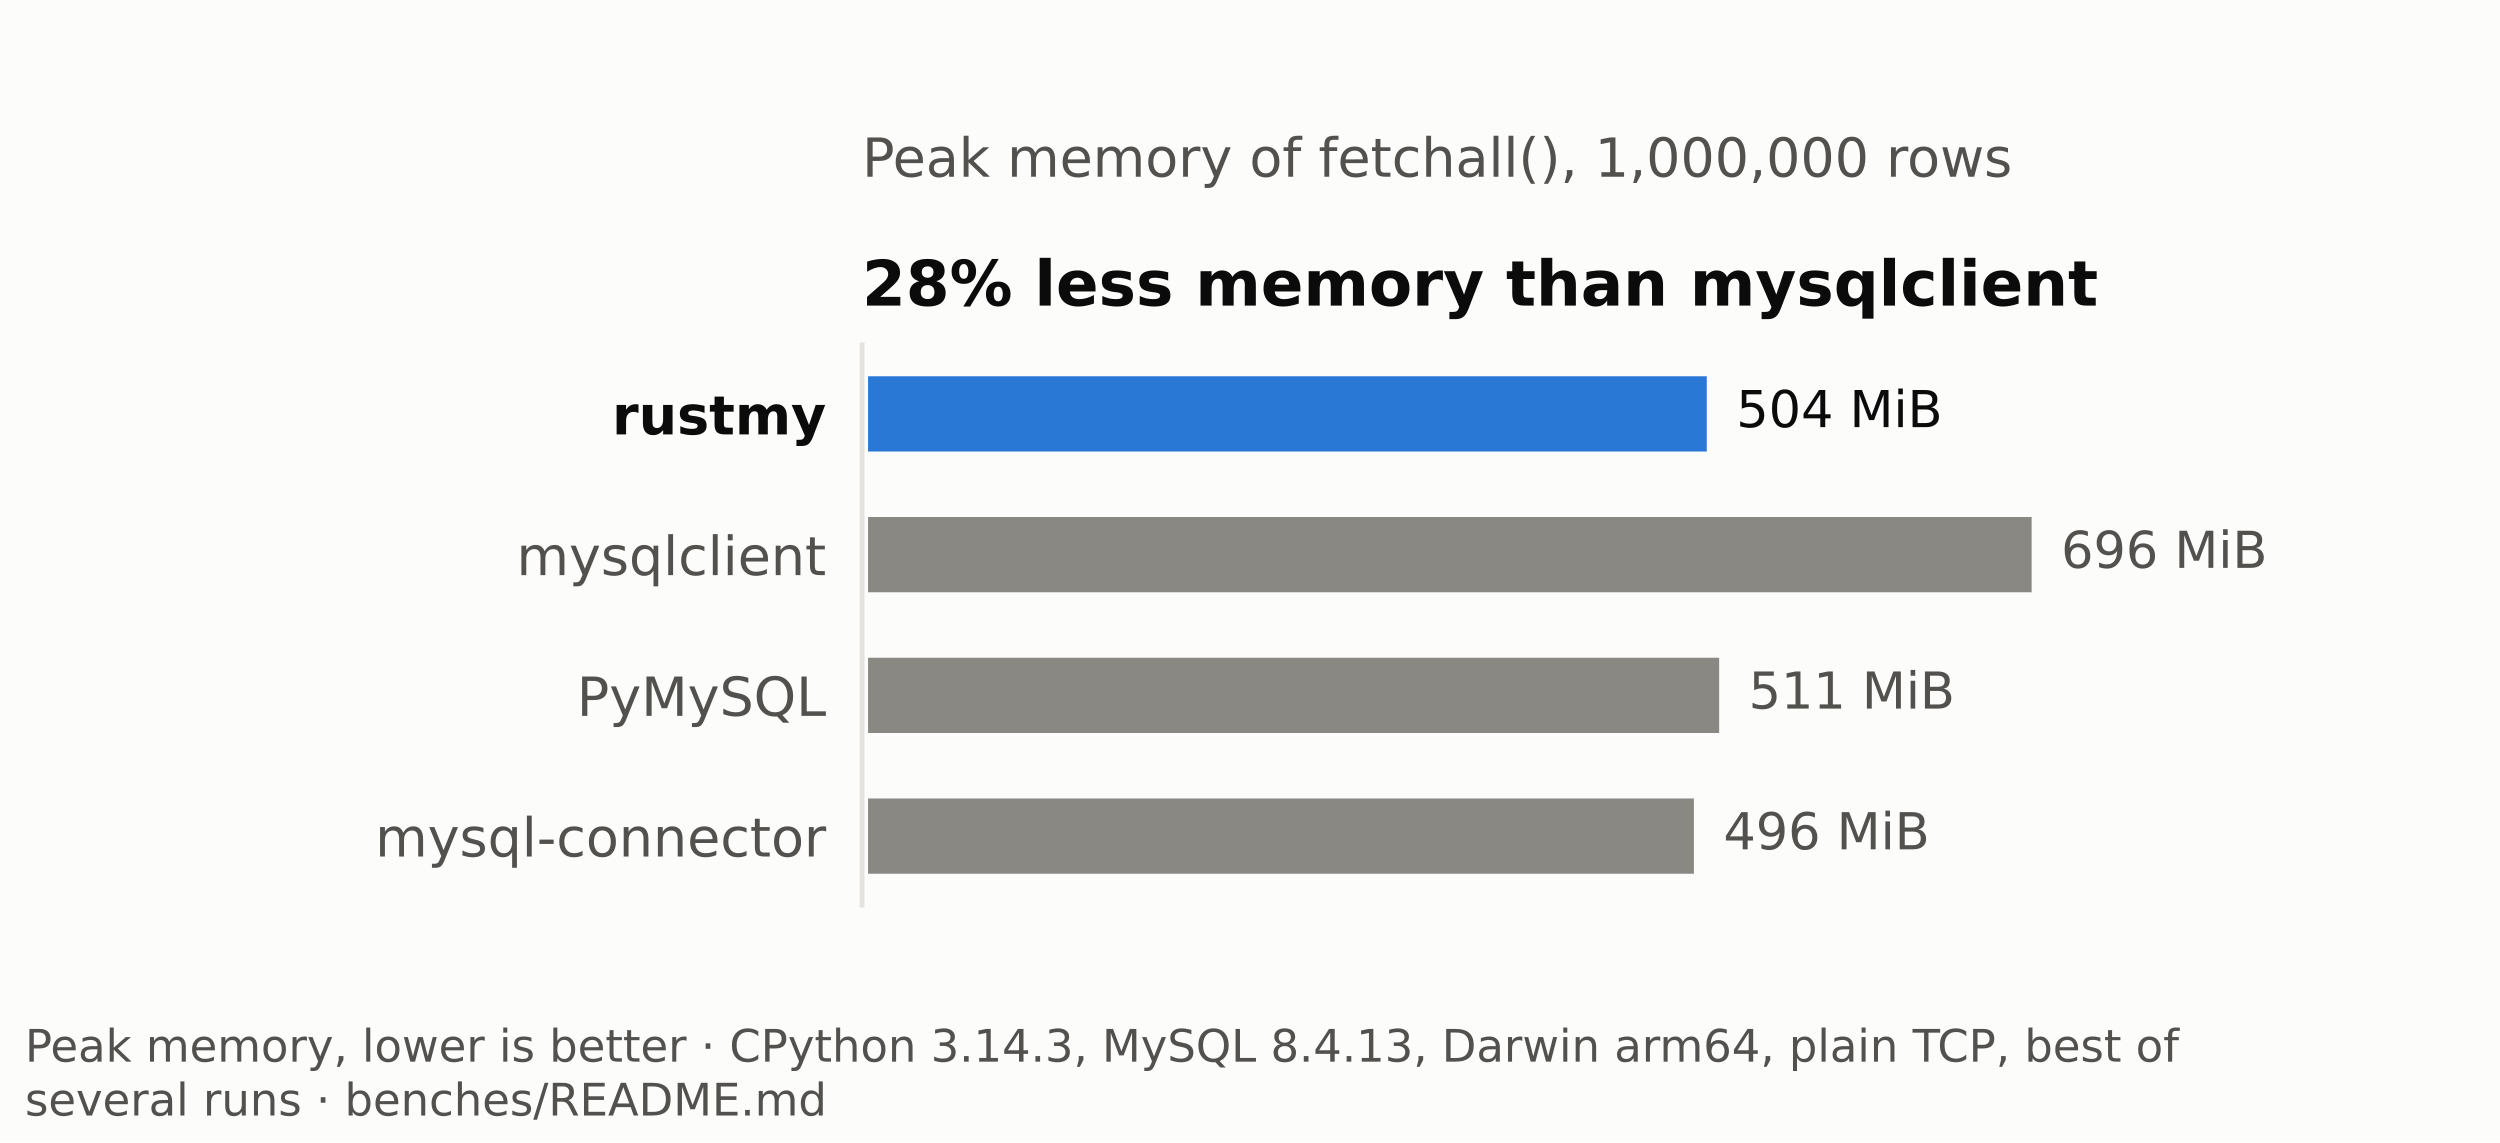
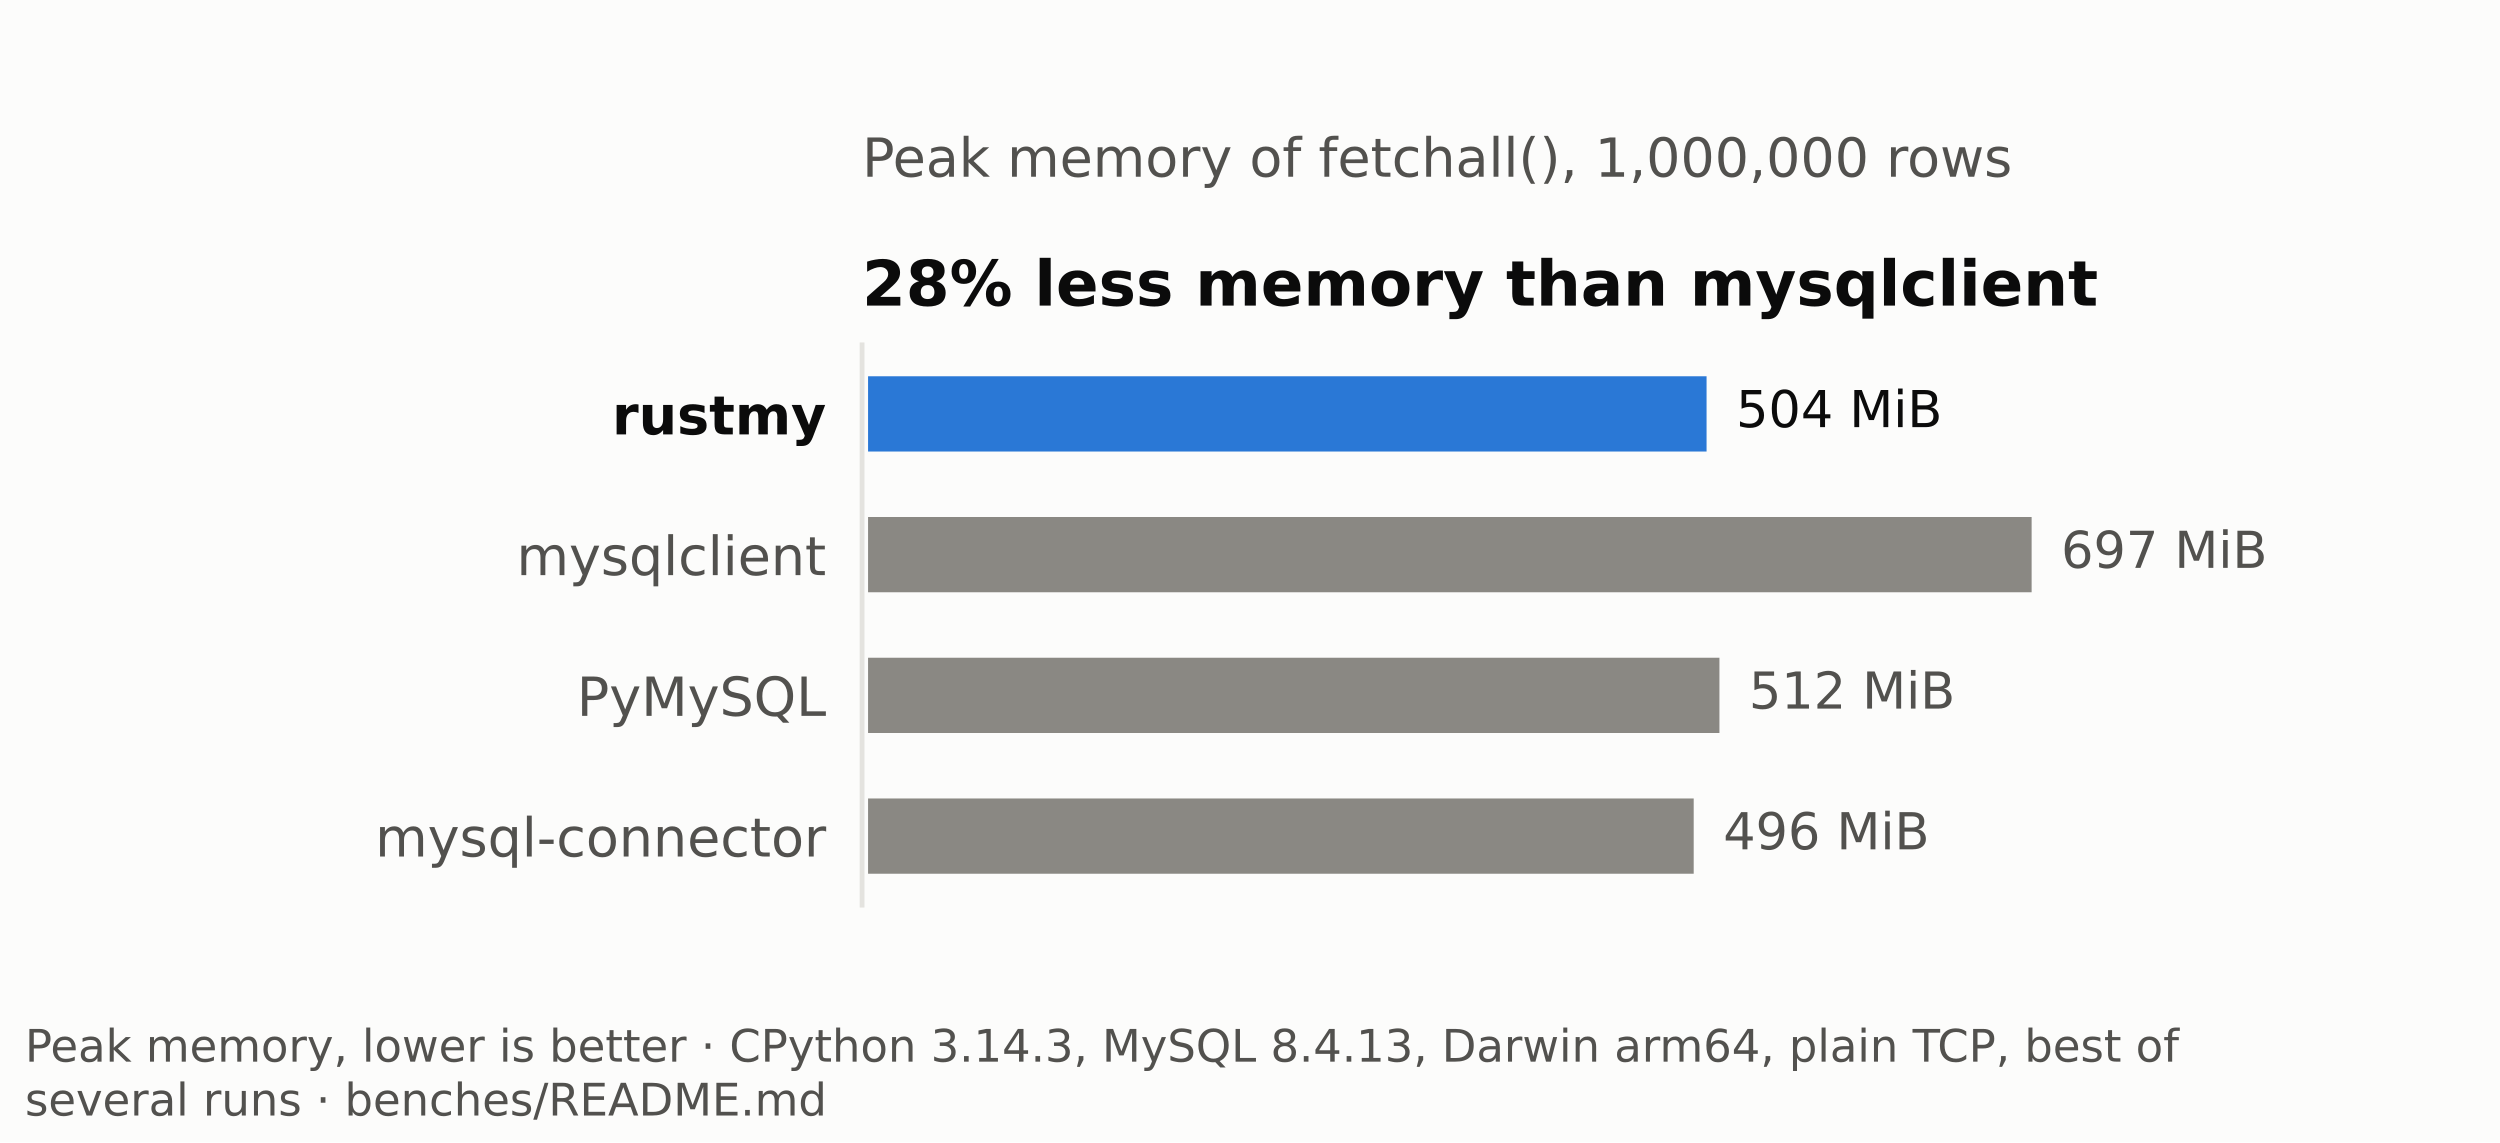
<svg xmlns="http://www.w3.org/2000/svg" width="417.6pt" height="190.8pt" viewBox="0 0 417.6 190.8" version="1.1">
  <defs>
    <style type="text/css">*{stroke-linejoin: round; stroke-linecap: butt}</style>
  </defs>
  <g id="figure_1">
    <g id="patch_1">
      <path d="M 0 190.8  L 417.6 190.8  L 417.6 0  L 0 0  z " style="fill: #fcfcfb" />
    </g>
    <g id="axes_1">
      <g id="patch_2">
        <path d="M 144 151.2  L 403.2 151.2  L 403.2 57.6  L 144 57.6  z " style="fill: #fcfcfb" />
      </g>
      <g id="patch_3">
-         <path d="M 144 61.855  L 286.101 61.855  L 286.101 76.428  L 144 76.428  z " clip-path="url(#p342110a3bc)" style="fill: #2a78d6; stroke: #fcfcfb; stroke-width: 2; stroke-linejoin: miter" />
+         <path d="M 144 61.855  L 286.066 61.855  L 286.066 76.428  L 144 76.428  z " clip-path="url(#p342110a3bc)" style="fill: #2a78d6; stroke: #fcfcfb; stroke-width: 2; stroke-linejoin: miter" />
      </g>
      <g id="patch_4">
        <path d="M 144 85.36  L 340.364 85.36  L 340.364 99.934  L 144 99.934  z " clip-path="url(#p342110a3bc)" style="fill: #8a8883; stroke: #fcfcfb; stroke-width: 2; stroke-linejoin: miter" />
      </g>
      <g id="patch_5">
-         <path d="M 144 108.866  L 288.167 108.866  L 288.167 123.44  L 144 123.44  z " clip-path="url(#p342110a3bc)" style="fill: #8a8883; stroke: #fcfcfb; stroke-width: 2; stroke-linejoin: miter" />
+         <path d="M 144 108.866  L 288.215 108.866  L 288.215 123.44  L 144 123.44  z " clip-path="url(#p342110a3bc)" style="fill: #8a8883; stroke: #fcfcfb; stroke-width: 2; stroke-linejoin: miter" />
      </g>
      <g id="patch_6">
-         <path d="M 144 132.372  L 283.951 132.372  L 283.951 146.945  L 144 146.945  z " clip-path="url(#p342110a3bc)" style="fill: #8a8883; stroke: #fcfcfb; stroke-width: 2; stroke-linejoin: miter" />
+         <path d="M 144 132.372  L 283.916 132.372  L 283.916 146.945  L 144 146.945  z " clip-path="url(#p342110a3bc)" style="fill: #8a8883; stroke: #fcfcfb; stroke-width: 2; stroke-linejoin: miter" />
      </g>
      <g id="matplotlib.axis_1" />
      <g id="matplotlib.axis_2">
        <g id="ytick_1">
          <g id="line2d_1" />
          <g id="text_1">
            <text style="font-weight: 700; font-size: 9px; font-family: 'DejaVu Sans', 'Bitstream Vera Sans', 'Computer Modern Sans Serif', 'Lucida Grande', 'Verdana', 'Geneva', 'Lucid', 'Arial', 'Helvetica', 'Avant Garde', sans-serif; text-anchor: end; fill: #0b0b0b" x="138" y="72.56" transform="rotate(-0 138 72.56028)">rustmy</text>
          </g>
        </g>
        <g id="ytick_2">
          <g id="line2d_2" />
          <g id="text_2">
            <text style="font-size: 9px; font-family: 'DejaVu Sans', 'Bitstream Vera Sans', 'Computer Modern Sans Serif', 'Lucida Grande', 'Verdana', 'Geneva', 'Lucid', 'Arial', 'Helvetica', 'Avant Garde', sans-serif; text-anchor: end; fill: #52514e" x="138" y="96.066" transform="rotate(-0 138 96.06641)">mysqlclient</text>
          </g>
        </g>
        <g id="ytick_3">
          <g id="line2d_3" />
          <g id="text_3">
            <text style="font-size: 9px; font-family: 'DejaVu Sans', 'Bitstream Vera Sans', 'Computer Modern Sans Serif', 'Lucida Grande', 'Verdana', 'Geneva', 'Lucid', 'Arial', 'Helvetica', 'Avant Garde', sans-serif; text-anchor: end; fill: #52514e" x="138" y="119.572" transform="rotate(-0 138 119.5718)">PyMySQL</text>
          </g>
        </g>
        <g id="ytick_4">
          <g id="line2d_4" />
          <g id="text_4">
            <text style="font-size: 9px; font-family: 'DejaVu Sans', 'Bitstream Vera Sans', 'Computer Modern Sans Serif', 'Lucida Grande', 'Verdana', 'Geneva', 'Lucid', 'Arial', 'Helvetica', 'Avant Garde', sans-serif; text-anchor: end; fill: #52514e" x="138" y="143.078" transform="rotate(-0 138 143.078)">mysql-connector</text>
          </g>
        </g>
      </g>
      <g id="patch_7">
        <path d="M 144 151.2  L 144 57.6  " style="fill: none; stroke: #e4e3df; stroke-width: 0.8; stroke-linejoin: miter; stroke-linecap: square" />
      </g>
      <g id="text_5">
-         <text style="font-size: 8.5px; font-family: 'DejaVu Sans', 'Bitstream Vera Sans', 'Computer Modern Sans Serif', 'Lucida Grande', 'Verdana', 'Geneva', 'Lucid', 'Arial', 'Helvetica', 'Avant Garde', sans-serif; text-anchor: start; fill: #0b0b0b" x="290.028" y="71.35" transform="rotate(-0 290.0284 71.34968)">504 MiB</text>
+         <text style="font-size: 8.5px; font-family: 'DejaVu Sans', 'Bitstream Vera Sans', 'Computer Modern Sans Serif', 'Lucida Grande', 'Verdana', 'Geneva', 'Lucid', 'Arial', 'Helvetica', 'Avant Garde', sans-serif; text-anchor: start; fill: #0b0b0b" x="289.993" y="71.35" transform="rotate(-0 289.9928 71.34968)">504 MiB</text>
      </g>
      <g id="text_6">
-         <text style="font-size: 8.5px; font-family: 'DejaVu Sans', 'Bitstream Vera Sans', 'Computer Modern Sans Serif', 'Lucida Grande', 'Verdana', 'Geneva', 'Lucid', 'Arial', 'Helvetica', 'Avant Garde', sans-serif; text-anchor: start; fill: #52514e" x="344.291" y="94.855" transform="rotate(-0 344.2909 94.85545)">696 MiB</text>
+         <text style="font-size: 8.5px; font-family: 'DejaVu Sans', 'Bitstream Vera Sans', 'Computer Modern Sans Serif', 'Lucida Grande', 'Verdana', 'Geneva', 'Lucid', 'Arial', 'Helvetica', 'Avant Garde', sans-serif; text-anchor: start; fill: #52514e" x="344.291" y="94.855" transform="rotate(-0 344.2909 94.85545)">697 MiB</text>
      </g>
      <g id="text_7">
-         <text style="font-size: 8.5px; font-family: 'DejaVu Sans', 'Bitstream Vera Sans', 'Computer Modern Sans Serif', 'Lucida Grande', 'Verdana', 'Geneva', 'Lucid', 'Arial', 'Helvetica', 'Avant Garde', sans-serif; text-anchor: start; fill: #52514e" x="292.094" y="118.361" transform="rotate(-0 292.0944 118.3612)">511 MiB</text>
+         <text style="font-size: 8.5px; font-family: 'DejaVu Sans', 'Bitstream Vera Sans', 'Computer Modern Sans Serif', 'Lucida Grande', 'Verdana', 'Geneva', 'Lucid', 'Arial', 'Helvetica', 'Avant Garde', sans-serif; text-anchor: start; fill: #52514e" x="292.142" y="118.361" transform="rotate(-0 292.1422 118.3612)">512 MiB</text>
      </g>
      <g id="text_8">
-         <text style="font-size: 8.5px; font-family: 'DejaVu Sans', 'Bitstream Vera Sans', 'Computer Modern Sans Serif', 'Lucida Grande', 'Verdana', 'Geneva', 'Lucid', 'Arial', 'Helvetica', 'Avant Garde', sans-serif; text-anchor: start; fill: #52514e" x="287.879" y="141.867" transform="rotate(-0 287.8787 141.867)">496 MiB</text>
+         <text style="font-size: 8.5px; font-family: 'DejaVu Sans', 'Bitstream Vera Sans', 'Computer Modern Sans Serif', 'Lucida Grande', 'Verdana', 'Geneva', 'Lucid', 'Arial', 'Helvetica', 'Avant Garde', sans-serif; text-anchor: start; fill: #52514e" x="287.843" y="141.867" transform="rotate(-0 287.8435 141.867)">496 MiB</text>
      </g>
      <g id="text_9">
        <text style="font-size: 9px; font-family: 'DejaVu Sans', 'Bitstream Vera Sans', 'Computer Modern Sans Serif', 'Lucida Grande', 'Verdana', 'Geneva', 'Lucid', 'Arial', 'Helvetica', 'Avant Garde', sans-serif; text-anchor: start; fill: #52514e" x="144" y="29.52" transform="rotate(-0 144 29.52)">Peak memory of fetchall(), 1,000,000 rows</text>
      </g>
      <g id="text_10">
        <text style="font-weight: 700; font-size: 10.5px; font-family: 'DejaVu Sans', 'Bitstream Vera Sans', 'Computer Modern Sans Serif', 'Lucida Grande', 'Verdana', 'Geneva', 'Lucid', 'Arial', 'Helvetica', 'Avant Garde', sans-serif; text-anchor: start; fill: #0b0b0b" x="144" y="51.048" transform="rotate(-0 144 51.048)">28% less memory than mysqlclient</text>
      </g>
    </g>
    <g id="text_11">
      <text style="font-size: 7.5px; font-family: 'DejaVu Sans', 'Bitstream Vera Sans', 'Computer Modern Sans Serif', 'Lucida Grande', 'Verdana', 'Geneva', 'Lucid', 'Arial', 'Helvetica', 'Avant Garde', sans-serif; fill: #52514e" transform="translate(4.176 177.3375)">Peak memory, lower is better · CPython 3.14.3, MySQL 8.4.13, Darwin arm64, plain TCP, best of</text>
      <text style="font-size: 7.5px; font-family: 'DejaVu Sans', 'Bitstream Vera Sans', 'Computer Modern Sans Serif', 'Lucida Grande', 'Verdana', 'Geneva', 'Lucid', 'Arial', 'Helvetica', 'Avant Garde', sans-serif; fill: #52514e" transform="translate(4.176 186.3395)">several runs · benches/README.md</text>
    </g>
  </g>
  <defs>
    <clipPath id="p342110a3bc">
      <rect x="144" y="57.6" width="259.2" height="93.6" />
    </clipPath>
  </defs>
</svg>
